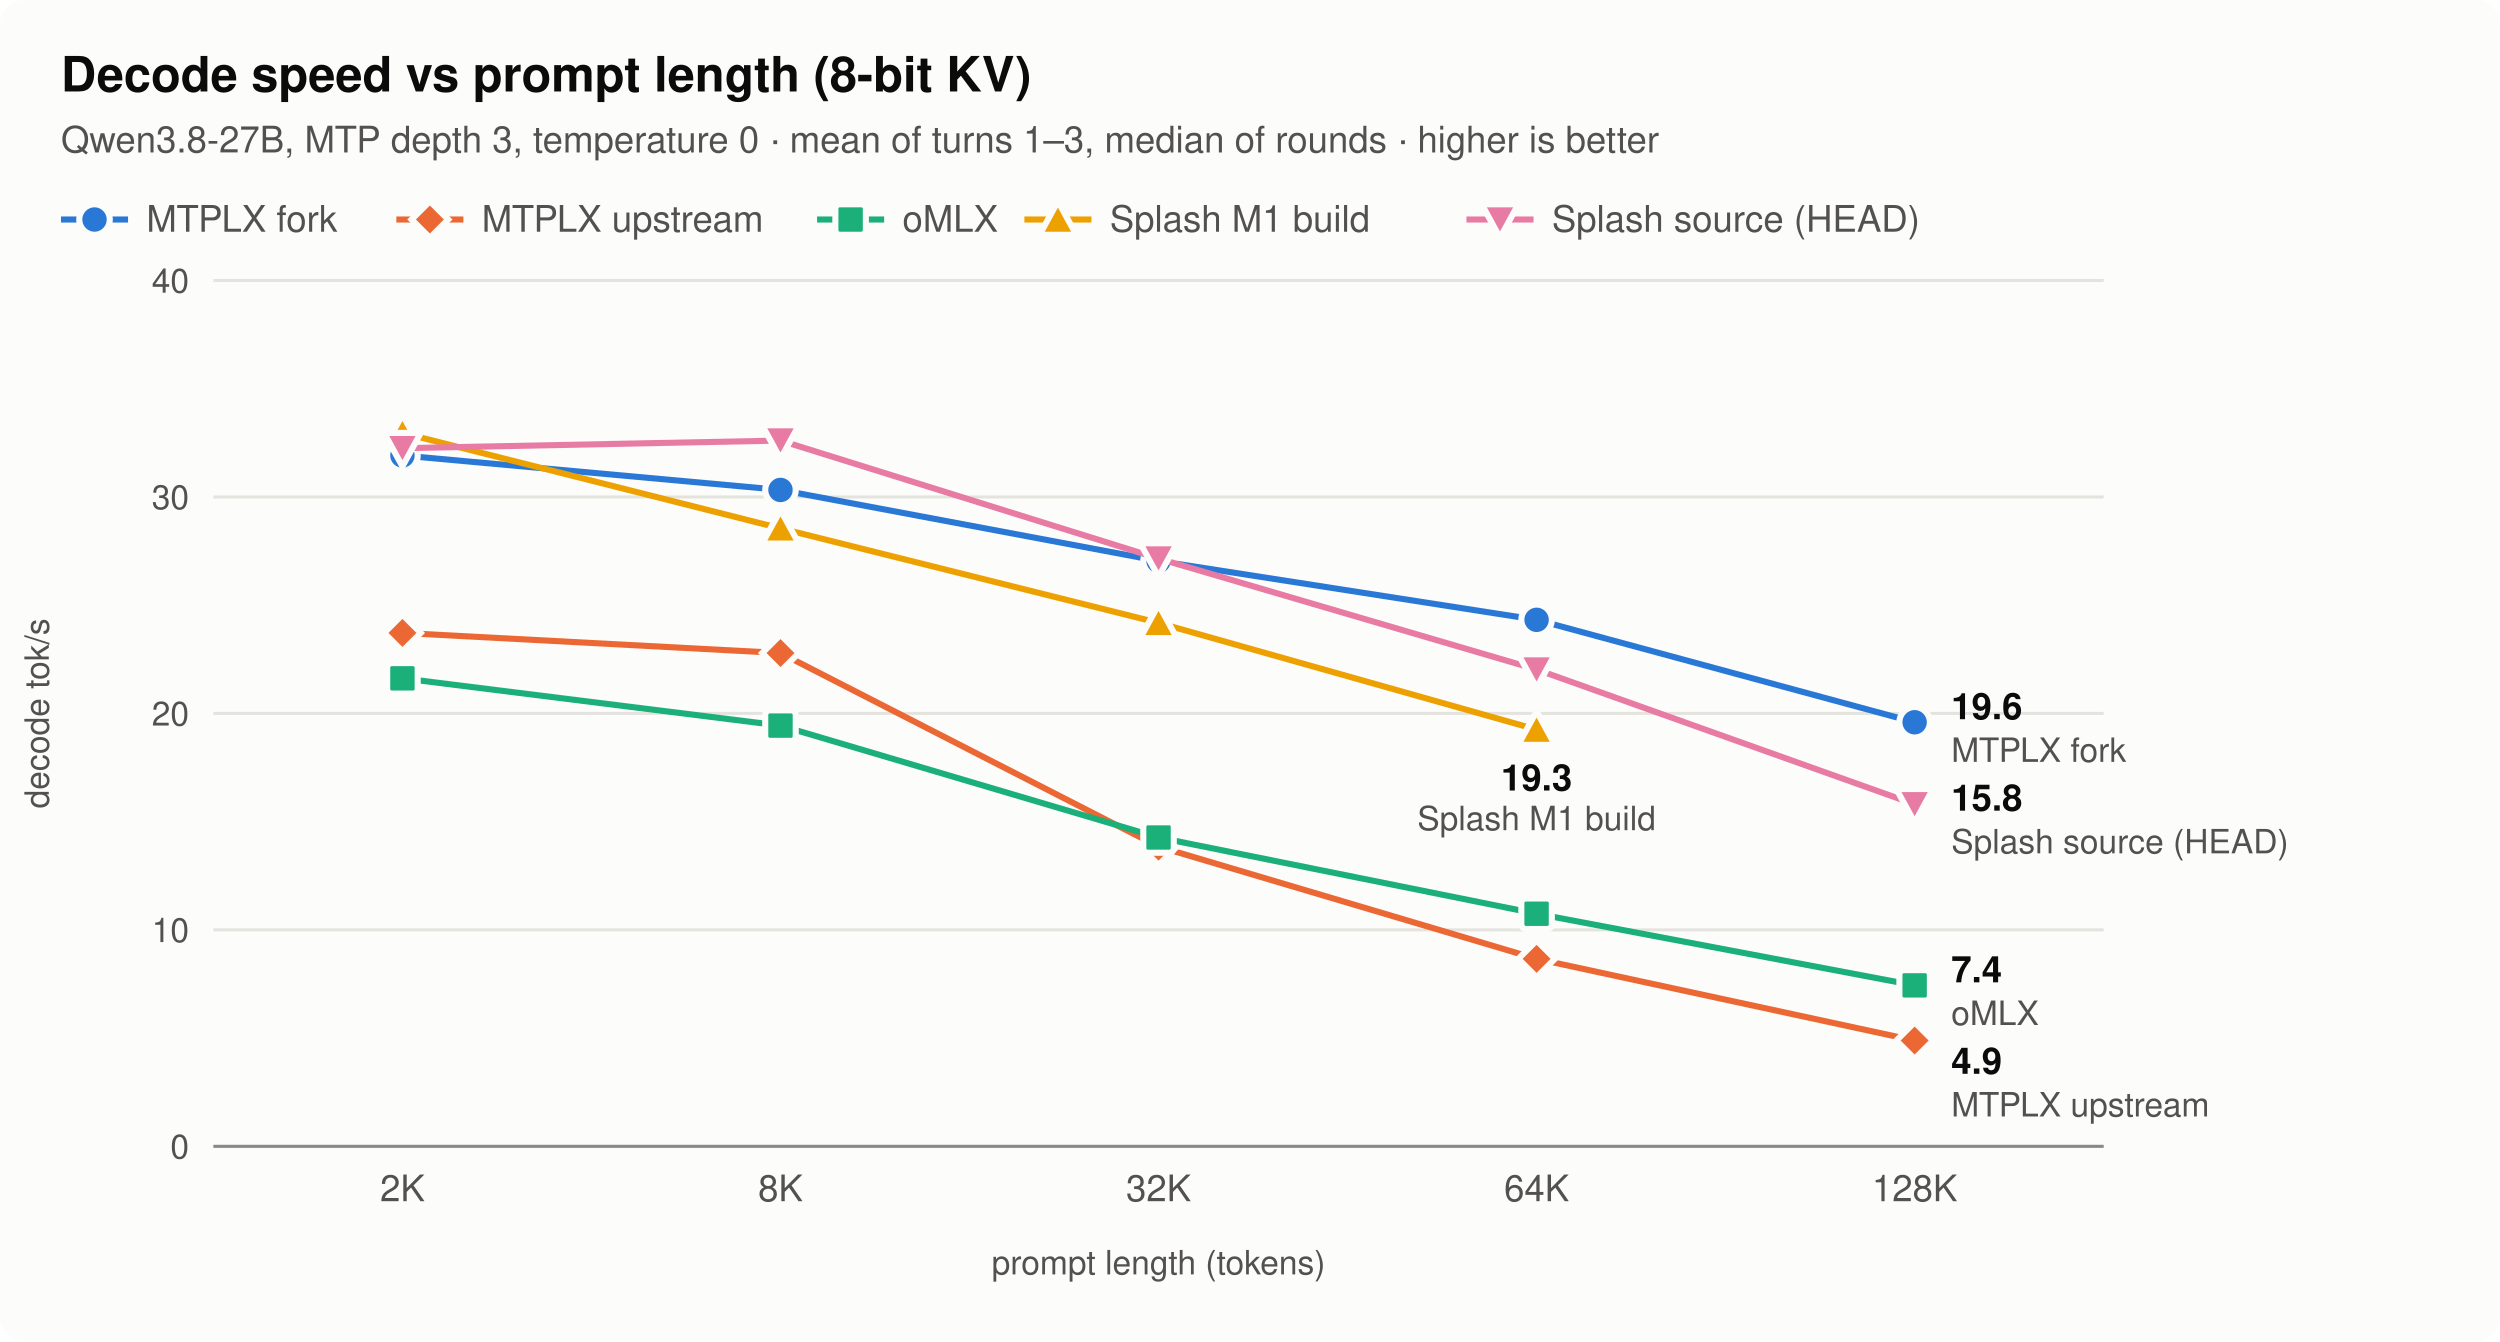
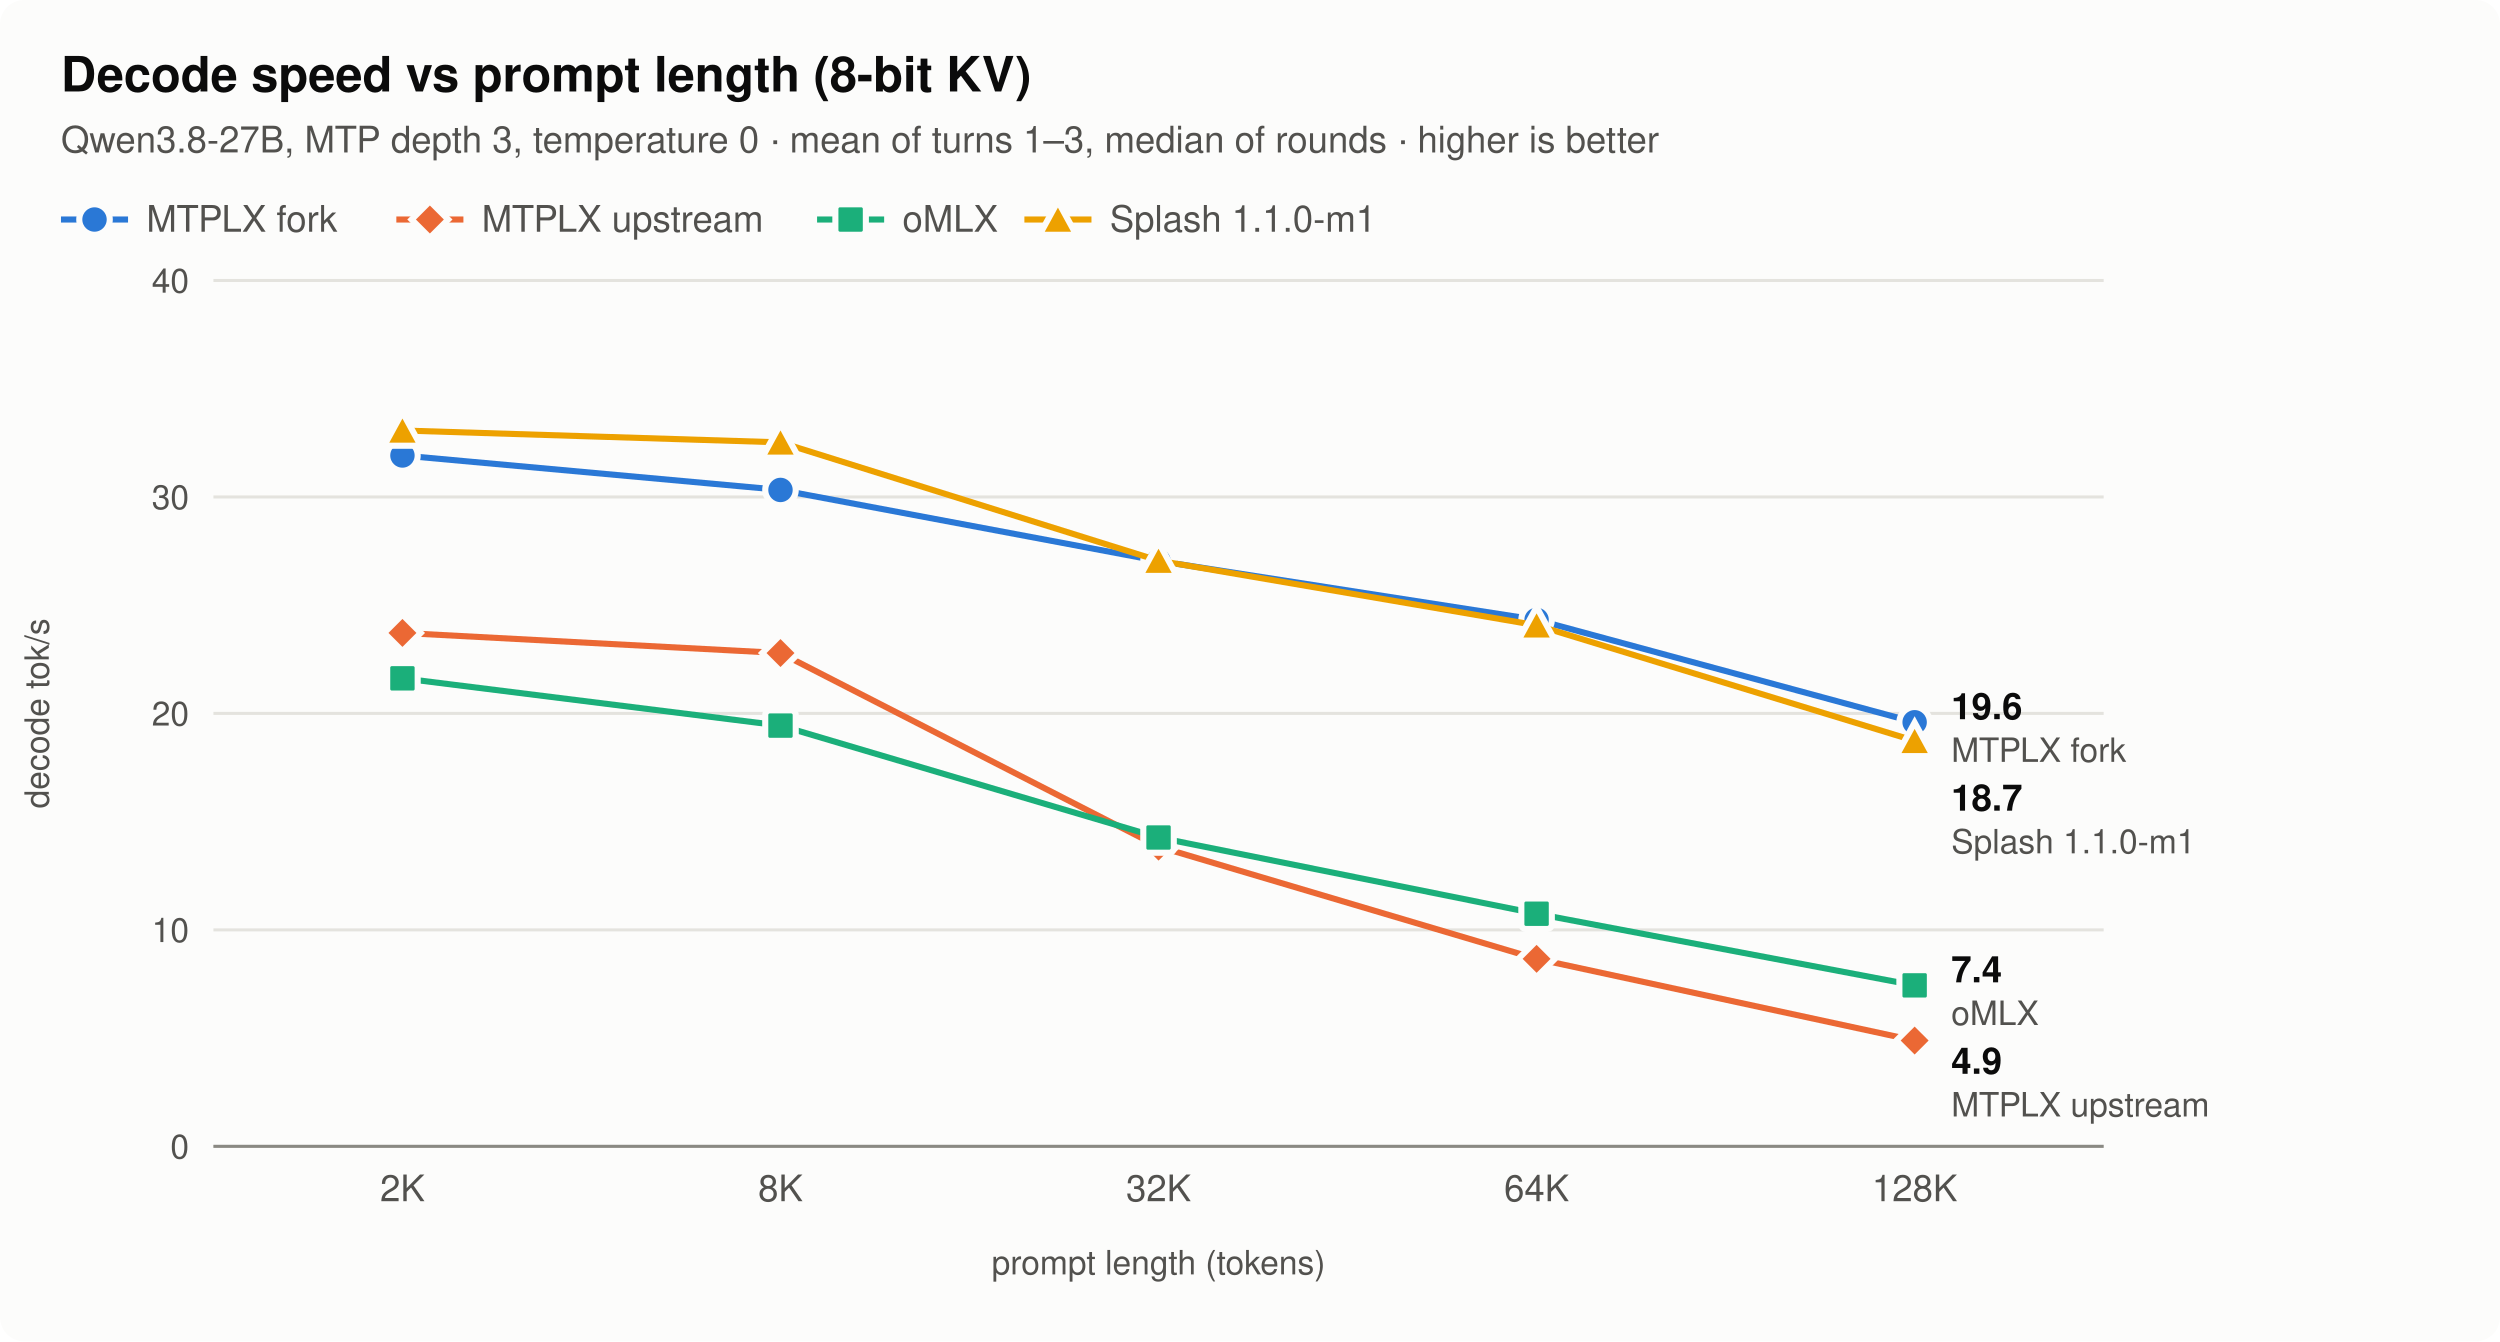
<svg xmlns="http://www.w3.org/2000/svg" viewBox="0 0 820 440" width="820" height="440" role="img" aria-label="Decode speed vs prompt length (8-bit KV)" font-family="-apple-system,BlinkMacSystemFont,Segoe UI,Helvetica,Arial,sans-serif">
  <rect width="820" height="440" rx="8" fill="#fcfcfb" />
  <text x="20" y="30" fill="#0b0b0b" font-size="16" font-weight="600">Decode speed vs prompt length (8-bit KV)</text>
  <text x="20" y="50" fill="#52514e" font-size="12">Qwen3.8-27B, MTP depth 3, temperature 0 · mean of turns 1–3, median of rounds · higher is better</text>
  <line x1="20" x2="42" y1="72" y2="72" stroke="#2a78d6" stroke-width="2" />
  <circle cx="31" cy="72" r="5" fill="#2a78d6" stroke="#fcfcfb" stroke-width="2" />
  <text x="48" y="76" fill="#52514e" font-size="12">MTPLX fork</text>
  <line x1="130" x2="152" y1="72" y2="72" stroke="#eb6834" stroke-width="2" />
  <path d="M141 66L147 72L141 78L135 72Z" fill="#eb6834" stroke="#fcfcfb" stroke-width="2" />
  <text x="158" y="76" fill="#52514e" font-size="12">MTPLX upstream</text>
  <line x1="268" x2="290" y1="72" y2="72" stroke="#1baf7a" stroke-width="2" />
  <rect x="274" y="67" width="10" height="10" rx="1.5" fill="#1baf7a" stroke="#fcfcfb" stroke-width="2" />
  <text x="296" y="76" fill="#52514e" font-size="12">oMLX</text>
  <line x1="336" x2="358" y1="72" y2="72" stroke="#eda100" stroke-width="2" />
  <path d="M347 66L353 77L341 77Z" fill="#eda100" stroke="#fcfcfb" stroke-width="2" />
-   <text x="364" y="76" fill="#52514e" font-size="12">Splash M1 build</text>
-   <line x1="481" x2="503" y1="72" y2="72" stroke="#e87ba4" stroke-width="2" />
-   <path d="M492 78L498 67L486 67Z" fill="#e87ba4" stroke="#fcfcfb" stroke-width="2" />
-   <text x="509" y="76" fill="#52514e" font-size="12">Splash source (HEAD)</text>
+   <text x="364" y="76" fill="#52514e" font-size="12">Splash 1.1.0-m1</text>
  <line x1="70" x2="690" y1="376.0" y2="376.0" stroke="#e4e3de" />
  <text x="62" y="380.0" fill="#52514e" font-size="11" text-anchor="end">0</text>
  <line x1="70" x2="690" y1="305.0" y2="305.0" stroke="#e4e3de" />
  <text x="62" y="309.0" fill="#52514e" font-size="11" text-anchor="end">10</text>
  <line x1="70" x2="690" y1="234.0" y2="234.0" stroke="#e4e3de" />
  <text x="62" y="238.0" fill="#52514e" font-size="11" text-anchor="end">20</text>
  <line x1="70" x2="690" y1="163.0" y2="163.0" stroke="#e4e3de" />
  <text x="62" y="167.0" fill="#52514e" font-size="11" text-anchor="end">30</text>
  <line x1="70" x2="690" y1="92.0" y2="92.0" stroke="#e4e3de" />
  <text x="62" y="96.0" fill="#52514e" font-size="11" text-anchor="end">40</text>
  <line x1="70" x2="690" y1="376" y2="376" stroke="#8a8983" />
  <text x="132.0" y="394" fill="#52514e" font-size="12" text-anchor="middle">2K</text>
  <text x="256.0" y="394" fill="#52514e" font-size="12" text-anchor="middle">8K</text>
  <text x="380.0" y="394" fill="#52514e" font-size="12" text-anchor="middle">32K</text>
  <text x="504.0" y="394" fill="#52514e" font-size="12" text-anchor="middle">64K</text>
  <text x="628.0" y="394" fill="#52514e" font-size="12" text-anchor="middle">128K</text>
  <text x="380.0" y="418" fill="#52514e" font-size="11" text-anchor="middle">prompt length (tokens)</text>
  <text x="16" y="234.0" fill="#52514e" font-size="11" text-anchor="middle" transform="rotate(-90 16 234.0)">decode tok/s</text>
  <polyline points="132.0,149.4 256.0,160.7 380.0,184.0 504.0,203.3 628.0,236.9" fill="none" stroke="#2a78d6" stroke-width="2" stroke-linejoin="round" />
  <circle cx="132.0" cy="149.4" r="5" fill="#2a78d6" stroke="#fcfcfb" stroke-width="2" />
  <circle cx="256.0" cy="160.7" r="5" fill="#2a78d6" stroke="#fcfcfb" stroke-width="2" />
  <circle cx="380.0" cy="184.0" r="5" fill="#2a78d6" stroke="#fcfcfb" stroke-width="2" />
  <circle cx="504.0" cy="203.3" r="5" fill="#2a78d6" stroke="#fcfcfb" stroke-width="2" />
  <circle cx="628.0" cy="236.9" r="5" fill="#2a78d6" stroke="#fcfcfb" stroke-width="2" />
  <polyline points="132.0,207.6 256.0,214.2 380.0,277.7 504.0,314.5 628.0,341.3" fill="none" stroke="#eb6834" stroke-width="2" stroke-linejoin="round" />
  <path d="M132.0 201.6L138.0 207.6L132.0 213.6L126.0 207.6Z" fill="#eb6834" stroke="#fcfcfb" stroke-width="2" />
  <path d="M256.0 208.2L262.0 214.2L256.0 220.2L250.0 214.2Z" fill="#eb6834" stroke="#fcfcfb" stroke-width="2" />
  <path d="M380.0 271.7L386.0 277.7L380.0 283.7L374.0 277.7Z" fill="#eb6834" stroke="#fcfcfb" stroke-width="2" />
  <path d="M504.0 308.5L510.0 314.5L504.0 320.5L498.0 314.5Z" fill="#eb6834" stroke="#fcfcfb" stroke-width="2" />
  <path d="M628.0 335.3L634.0 341.3L628.0 347.3L622.0 341.3Z" fill="#eb6834" stroke="#fcfcfb" stroke-width="2" />
  <polyline points="132.0,222.5 256.0,238.0 380.0,274.7 504.0,299.7 628.0,323.2" fill="none" stroke="#1baf7a" stroke-width="2" stroke-linejoin="round" />
  <rect x="127.0" y="217.5" width="10" height="10" rx="1.5" fill="#1baf7a" stroke="#fcfcfb" stroke-width="2" />
  <rect x="251.0" y="233.0" width="10" height="10" rx="1.5" fill="#1baf7a" stroke="#fcfcfb" stroke-width="2" />
  <rect x="375.0" y="269.7" width="10" height="10" rx="1.5" fill="#1baf7a" stroke="#fcfcfb" stroke-width="2" />
  <rect x="499.0" y="294.7" width="10" height="10" rx="1.5" fill="#1baf7a" stroke="#fcfcfb" stroke-width="2" />
  <rect x="623.0" y="318.2" width="10" height="10" rx="1.5" fill="#1baf7a" stroke="#fcfcfb" stroke-width="2" />
-   <polyline points="132.0,142.0 256.0,173.3 380.0,204.3 504.0,239.3" fill="none" stroke="#eda100" stroke-width="2" stroke-linejoin="round" />
-   <path d="M132.0 136.0L138.0 147.0L126.0 147.0Z" fill="#eda100" stroke="#fcfcfb" stroke-width="2" />
-   <path d="M256.0 167.3L262.0 178.3L250.0 178.3Z" fill="#eda100" stroke="#fcfcfb" stroke-width="2" />
-   <path d="M380.0 198.3L386.0 209.3L374.0 209.3Z" fill="#eda100" stroke="#fcfcfb" stroke-width="2" />
-   <path d="M504.0 233.3L510.0 244.3L498.0 244.3Z" fill="#eda100" stroke="#fcfcfb" stroke-width="2" />
-   <text x="504.0" y="259.3" fill="#0b0b0b" font-size="12" font-weight="600" text-anchor="middle">19.3</text>
-   <text x="504.0" y="272.3" fill="#52514e" font-size="11" text-anchor="middle">Splash M1 build</text>
-   <polyline points="132.0,147.0 256.0,144.5 380.0,183.2 504.0,219.6 628.0,263.8" fill="none" stroke="#e87ba4" stroke-width="2" stroke-linejoin="round" />
-   <path d="M132.0 153.0L138.0 142.0L126.0 142.0Z" fill="#e87ba4" stroke="#fcfcfb" stroke-width="2" />
-   <path d="M256.0 150.5L262.0 139.5L250.0 139.5Z" fill="#e87ba4" stroke="#fcfcfb" stroke-width="2" />
-   <path d="M380.0 189.2L386.0 178.2L374.0 178.2Z" fill="#e87ba4" stroke="#fcfcfb" stroke-width="2" />
-   <path d="M504.0 225.6L510.0 214.6L498.0 214.6Z" fill="#e87ba4" stroke="#fcfcfb" stroke-width="2" />
-   <path d="M628.0 269.8L634.0 258.8L622.0 258.8Z" fill="#e87ba4" stroke="#fcfcfb" stroke-width="2" />
+   <polyline points="132.0,141.2 256.0,145.1 380.0,183.9 504.0,205.1 628.0,243.0" fill="none" stroke="#eda100" stroke-width="2" stroke-linejoin="round" />
+   <path d="M132.0 135.2L138.0 146.2L126.0 146.2Z" fill="#eda100" stroke="#fcfcfb" stroke-width="2" />
+   <path d="M256.0 139.1L262.0 150.1L250.0 150.1Z" fill="#eda100" stroke="#fcfcfb" stroke-width="2" />
+   <path d="M380.0 177.9L386.0 188.9L374.0 188.9Z" fill="#eda100" stroke="#fcfcfb" stroke-width="2" />
+   <path d="M504.0 199.1L510.0 210.1L498.0 210.1Z" fill="#eda100" stroke="#fcfcfb" stroke-width="2" />
+   <path d="M628.0 237.0L634.0 248.0L622.0 248.0Z" fill="#eda100" stroke="#fcfcfb" stroke-width="2" />
  <text x="640.0" y="235.9" fill="#0b0b0b" font-size="12" font-weight="600">19.6</text>
  <text x="640.0" y="249.9" fill="#52514e" font-size="11">MTPLX fork</text>
-   <text x="640.0" y="265.9" fill="#0b0b0b" font-size="12" font-weight="600">15.8</text>
-   <text x="640.0" y="279.9" fill="#52514e" font-size="11">Splash source (HEAD)</text>
+   <text x="640.0" y="265.9" fill="#0b0b0b" font-size="12" font-weight="600">18.7</text>
+   <text x="640.0" y="279.9" fill="#52514e" font-size="11">Splash 1.1.0-m1</text>
  <text x="640.0" y="322.2" fill="#0b0b0b" font-size="12" font-weight="600">7.4</text>
  <text x="640.0" y="336.2" fill="#52514e" font-size="11">oMLX</text>
  <text x="640.0" y="352.2" fill="#0b0b0b" font-size="12" font-weight="600">4.9</text>
  <text x="640.0" y="366.2" fill="#52514e" font-size="11">MTPLX upstream</text>
</svg>
